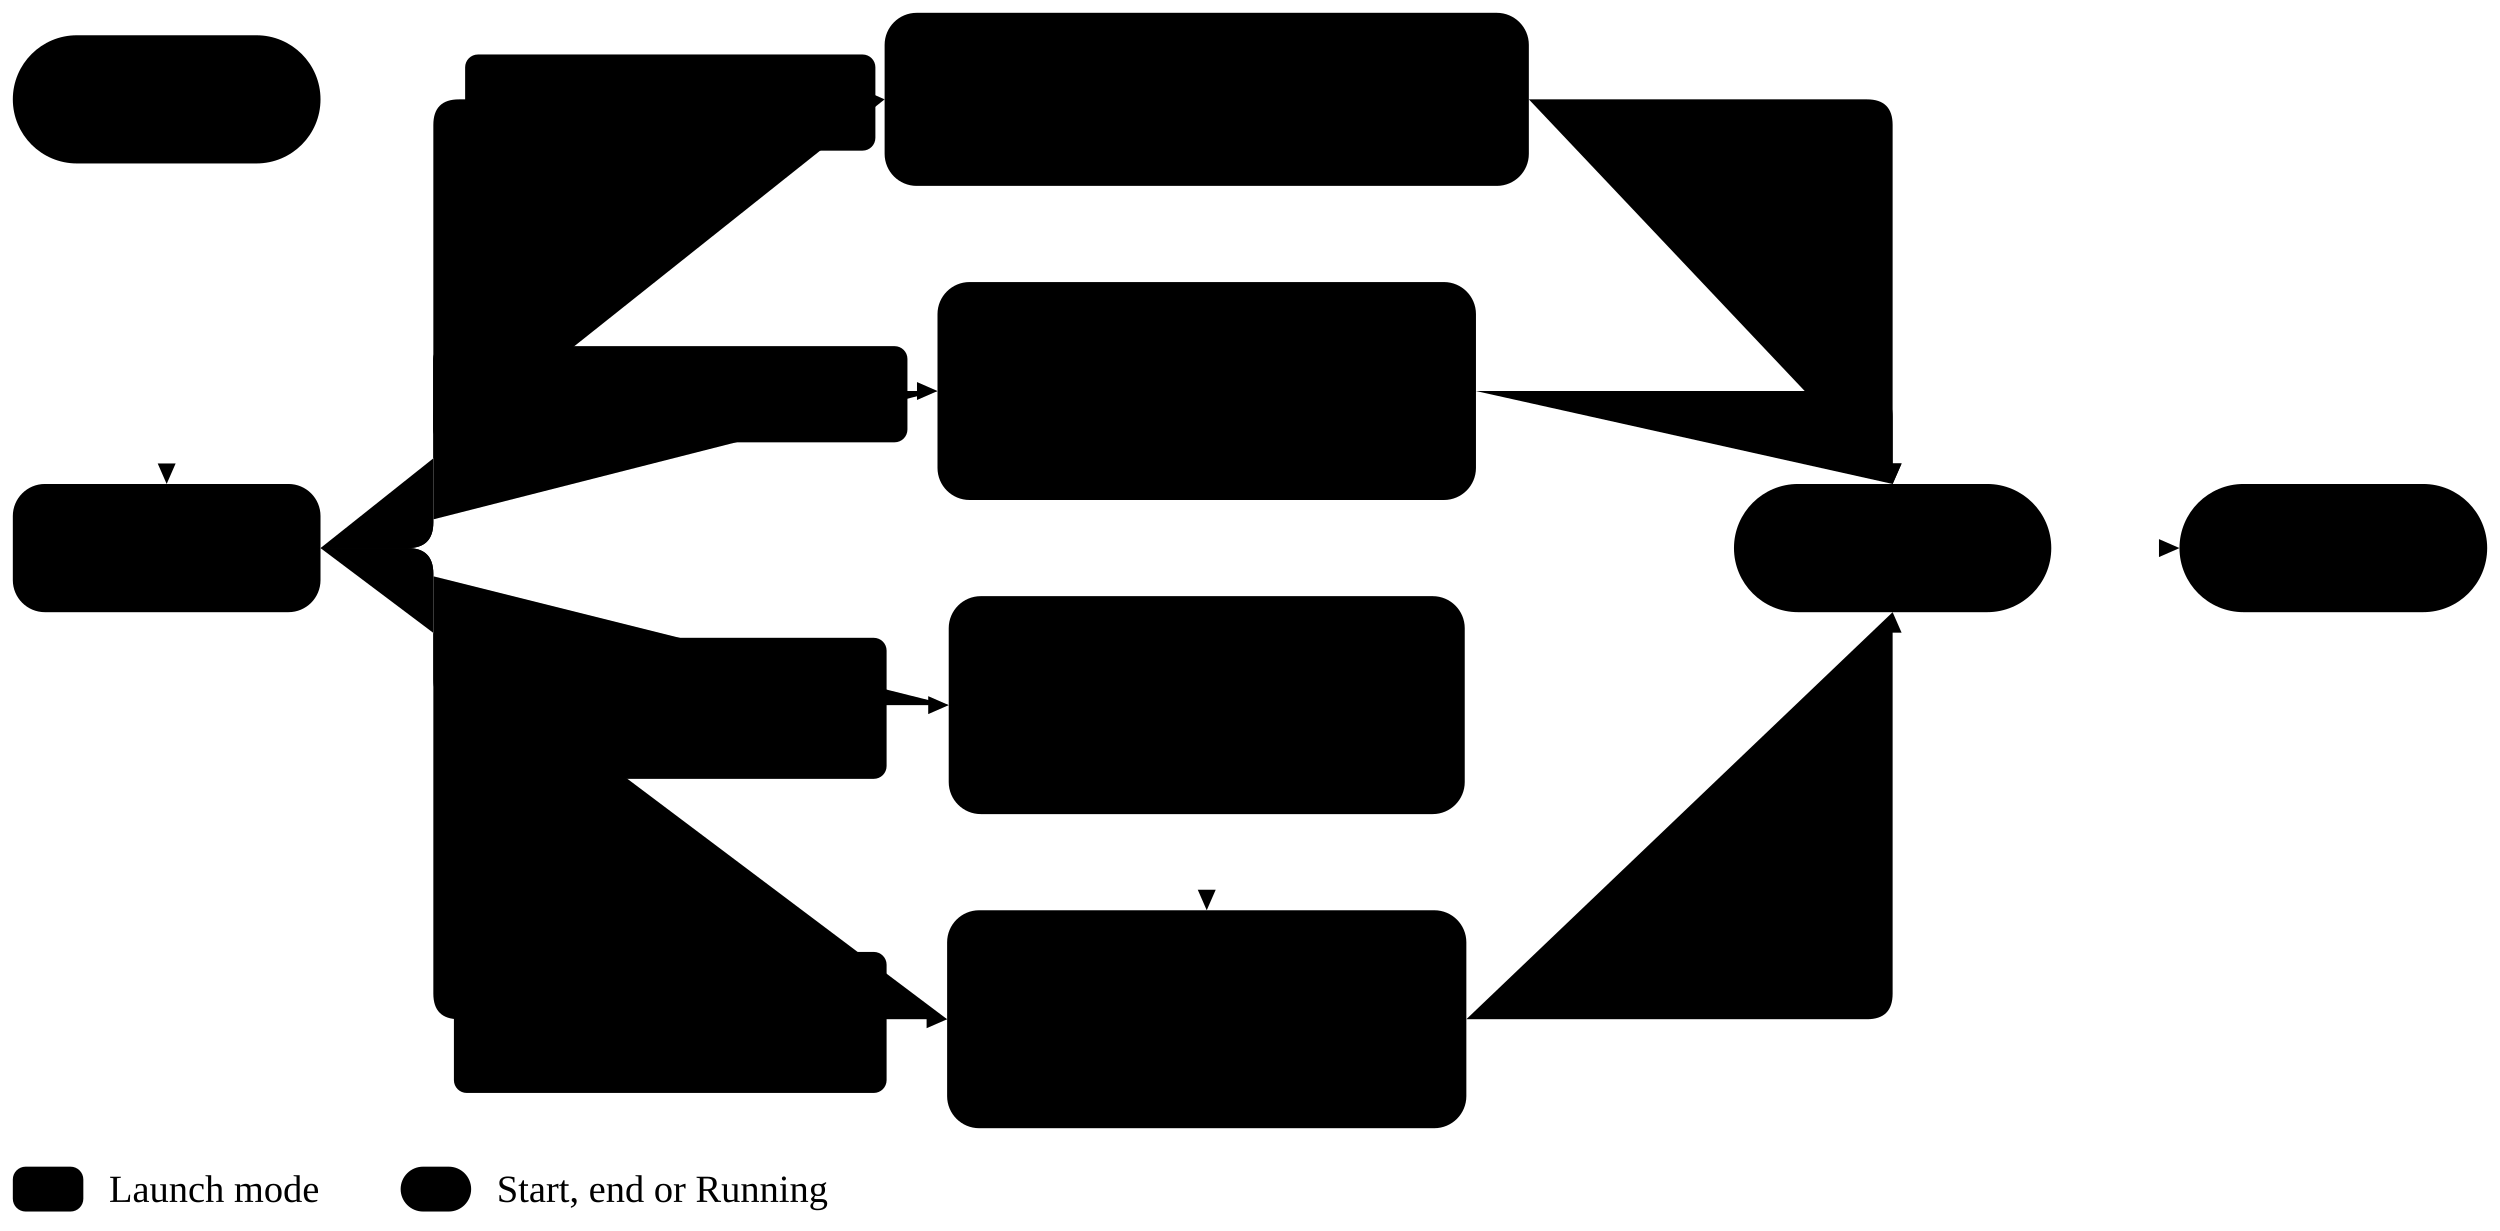
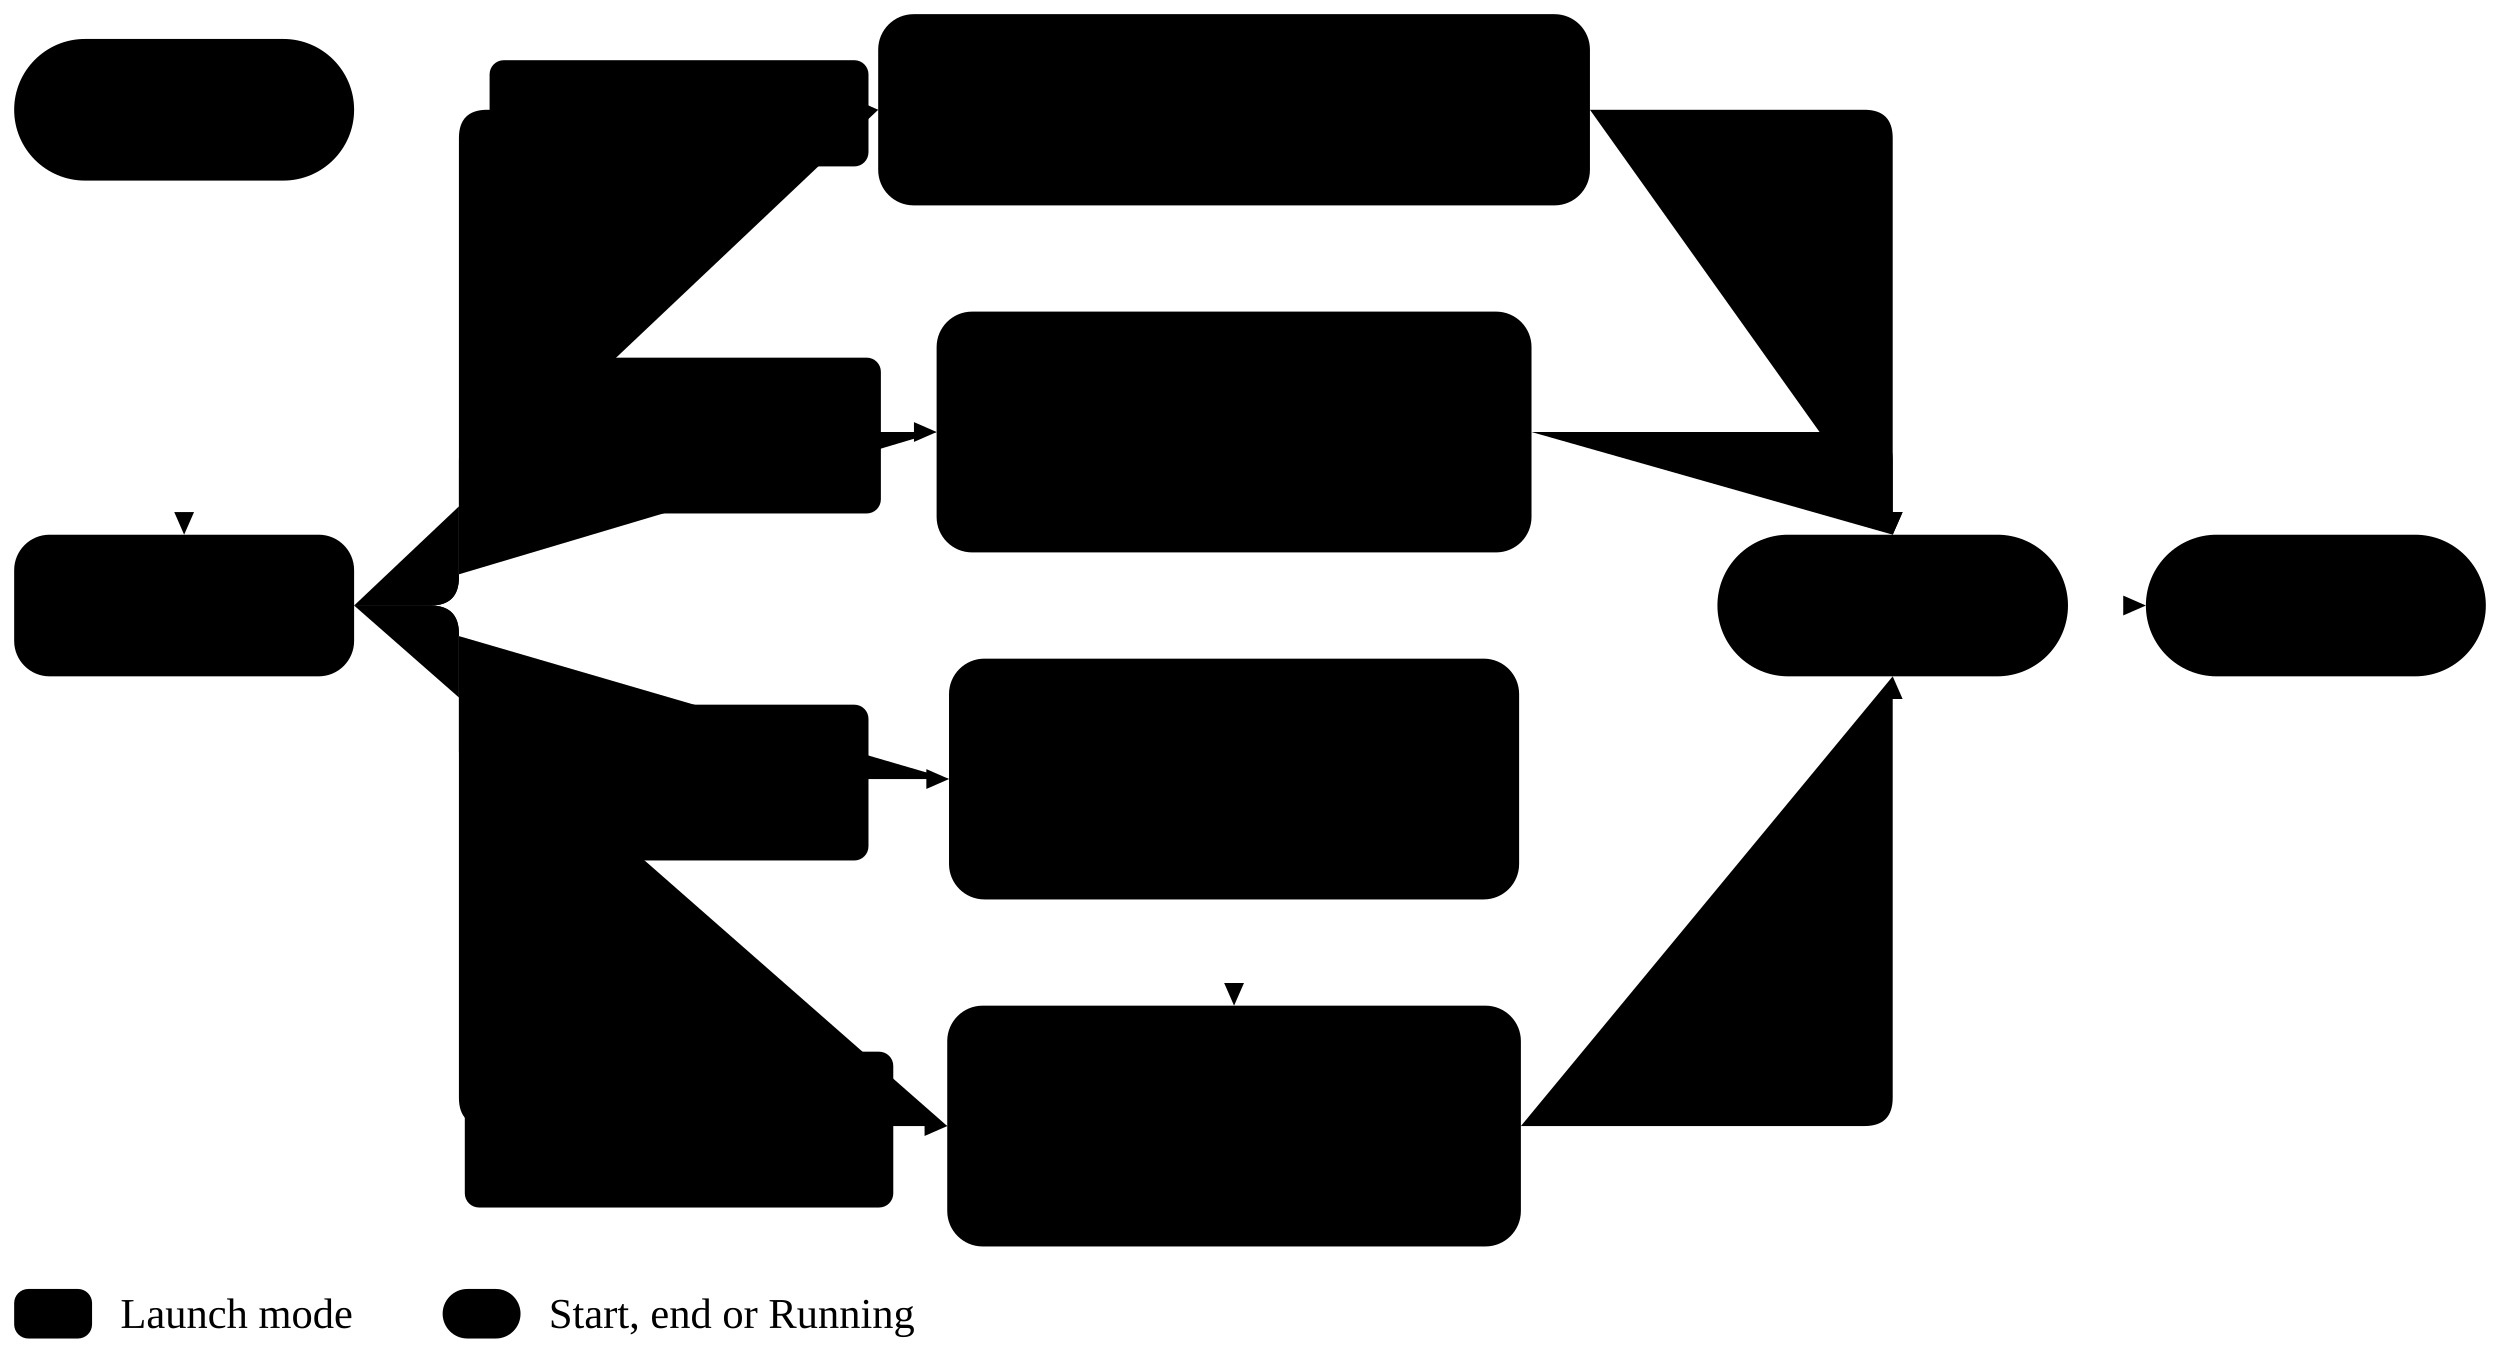
- <svg xmlns="http://www.w3.org/2000/svg" class="dgm flow" viewBox="0 0 780 384" width="780" role="img" aria-labelledby="startup-modes-w-t startup-modes-w-d">
+ <svg xmlns="http://www.w3.org/2000/svg" class="dgm flow" viewBox="0 0 706 384" width="706" role="img" aria-labelledby="startup-modes-w-t startup-modes-w-d">
  <defs>
    <marker id="startup-modes-w-a" viewBox="0 0 10 10" refX="9" refY="5" markerWidth="8" markerHeight="8" orient="auto-start-reverse">
      <path d="M1 1.5 9 5 1 8.5" class="d-arrow" />
    </marker>
    <marker id="startup-modes-w-ap" viewBox="0 0 10 10" refX="9" refY="5" markerWidth="8" markerHeight="8" orient="auto-start-reverse">
      <path d="M1 1.5 9 5 1 8.5" class="d-arrow d-arrow-strong" />
    </marker>
  </defs>
  <g transform="translate(4 4)">
    <path d="M48 47 L48 147" class="d-edge" marker-end="url(#startup-modes-w-a)" />
-     <path d="M96 167 L123.2 167 Q131.2 167 131.2 159 L131.2 35 Q131.2 27 139.2 27 L272 27" class="d-edge" marker-end="url(#startup-modes-w-a)" />
-     <path d="M96 167 L123.2 167 Q131.2 167 131.2 159 L131.2 126 Q131.2 118 139.2 118 L288.5 118" class="d-edge" marker-end="url(#startup-modes-w-a)" />
-     <path d="M96 167 L123.2 167 Q131.2 167 131.2 175 L131.2 208 Q131.2 216 139.2 216 L292 216" class="d-edge" marker-end="url(#startup-modes-w-a)" />
-     <path d="M96 167 L123.2 167 Q131.2 167 131.2 175 L131.2 306 Q131.2 314 139.2 314 L291.5 314" class="d-edge" marker-end="url(#startup-modes-w-a)" />
-     <path d="M372.5 250 L372.5 280" class="d-edge" marker-end="url(#startup-modes-w-a)" />
-     <path d="M473 27 L578.5 27 Q586.5 27 586.5 35 L586.5 147" class="d-edge" marker-end="url(#startup-modes-w-a)" />
-     <path d="M456.5 118 L578.5 118 Q586.5 118 586.5 126 L586.5 147" class="d-edge" marker-end="url(#startup-modes-w-a)" />
-     <path d="M453.5 314 L578.5 314 Q586.5 314 586.5 306 L586.5 187" class="d-edge" marker-end="url(#startup-modes-w-a)" />
-     <path d="M636 167 L676 167" class="d-edge" marker-end="url(#startup-modes-w-a)" />
+     <path d="M96 167 L117.6 167 Q125.6 167 125.6 159 L125.6 35 Q125.6 27 133.6 27 L244 27" class="d-edge" marker-end="url(#startup-modes-w-a)" />
+     <path d="M96 167 L117.6 167 Q125.6 167 125.6 159 L125.6 126 Q125.6 118 133.6 118 L260.5 118" class="d-edge" marker-end="url(#startup-modes-w-a)" />
+     <path d="M96 167 L117.6 167 Q125.6 167 125.6 175 L125.6 208 Q125.6 216 133.6 216 L264 216" class="d-edge" marker-end="url(#startup-modes-w-a)" />
+     <path d="M96 167 L117.6 167 Q125.6 167 125.6 175 L125.6 306 Q125.6 314 133.6 314 L263.5 314" class="d-edge" marker-end="url(#startup-modes-w-a)" />
+     <path d="M344.5 250 L344.5 280" class="d-edge" marker-end="url(#startup-modes-w-a)" />
+     <path d="M445 27 L522.5 27 Q530.5 27 530.5 35 L530.5 147" class="d-edge" marker-end="url(#startup-modes-w-a)" />
+     <path d="M428.5 118 L522.5 118 Q530.5 118 530.5 126 L530.5 147" class="d-edge" marker-end="url(#startup-modes-w-a)" />
+     <path d="M425.5 314 L522.5 314 Q530.5 314 530.5 306 L530.5 187" class="d-edge" marker-end="url(#startup-modes-w-a)" />
+     <path d="M580 167 L602 167" class="d-edge" marker-end="url(#startup-modes-w-a)" />
    <g class="d-node d-terminal">
      <rect x="0" y="7" width="96" height="40" rx="20" />
    </g>
    <text x="48" y="31" class="d-label" text-anchor="middle">Start</text>
    <g class="d-node d-service">
      <rect x="0" y="147" width="96" height="40" rx="10" />
    </g>
    <text x="48" y="171" class="d-label" text-anchor="middle">Launch</text>
    <g class="d-node d-service">
-       <rect x="272" y="0" width="201" height="54" rx="10" />
+       <rect x="244" y="0" width="201" height="54" rx="10" />
    </g>
-     <text x="372.5" y="24" class="d-label" text-anchor="middle">Reconnect</text>
-     <text x="372.5" y="39" class="d-meta" text-anchor="middle">build Casper from storage</text>
+     <text x="344.5" y="24" class="d-label" text-anchor="middle">Reconnect</text>
+     <text x="344.5" y="39" class="d-meta" text-anchor="middle">build Casper from storage</text>
    <g class="d-node d-service">
-       <rect x="288.5" y="84" width="168" height="68" rx="10" />
+       <rect x="260.5" y="84" width="168" height="68" rx="10" />
    </g>
-     <text x="372.5" y="108" class="d-label" text-anchor="middle">CeremonyMaster</text>
-     <text x="372.5" y="123" class="d-meta" text-anchor="middle">approvals collected,</text>
-     <text x="372.5" y="137" class="d-meta" text-anchor="middle">genesis approved</text>
+     <text x="344.5" y="108" class="d-label" text-anchor="middle">CeremonyMaster</text>
+     <text x="344.5" y="123" class="d-meta" text-anchor="middle">approvals collected,</text>
+     <text x="344.5" y="137" class="d-meta" text-anchor="middle">genesis approved</text>
    <g class="d-node d-service">
-       <rect x="292" y="182" width="161" height="68" rx="10" />
+       <rect x="264" y="182" width="161" height="68" rx="10" />
    </g>
-     <text x="372.5" y="206" class="d-label" text-anchor="middle">GenesisValidator</text>
-     <text x="372.5" y="221" class="d-meta" text-anchor="middle">candidate genesis</text>
-     <text x="372.5" y="235" class="d-meta" text-anchor="middle">block signed</text>
+     <text x="344.5" y="206" class="d-label" text-anchor="middle">GenesisValidator</text>
+     <text x="344.5" y="221" class="d-meta" text-anchor="middle">candidate genesis</text>
+     <text x="344.5" y="235" class="d-meta" text-anchor="middle">block signed</text>
    <g class="d-node d-service">
-       <rect x="291.5" y="280" width="162" height="68" rx="10" />
+       <rect x="263.5" y="280" width="162" height="68" rx="10" />
    </g>
-     <text x="372.5" y="304" class="d-label" text-anchor="middle">Initializing</text>
-     <text x="372.5" y="319" class="d-meta" text-anchor="middle">state imported from</text>
-     <text x="372.5" y="333" class="d-meta" text-anchor="middle">the network</text>
+     <text x="344.5" y="304" class="d-label" text-anchor="middle">Initializing</text>
+     <text x="344.5" y="319" class="d-meta" text-anchor="middle">state imported from</text>
+     <text x="344.5" y="333" class="d-meta" text-anchor="middle">the network</text>
    <g class="d-node d-terminal">
-       <rect x="537" y="147" width="99" height="40" rx="20" />
+       <rect x="481" y="147" width="99" height="40" rx="20" />
    </g>
-     <text x="586.5" y="171" class="d-label" text-anchor="middle">Running</text>
+     <text x="530.5" y="171" class="d-label" text-anchor="middle">Running</text>
    <g class="d-node d-terminal">
-       <rect x="676" y="147" width="96" height="40" rx="20" />
+       <rect x="602" y="147" width="96" height="40" rx="20" />
    </g>
-     <text x="724" y="171" class="d-label" text-anchor="middle">End</text>
-     <rect x="141.12" y="13" width="128" height="30" rx="4" class="d-chip" />
-     <rect x="131.12" y="104" width="148" height="30" rx="4" class="d-chip" />
-     <rect x="137.62" y="195" width="135" height="44" rx="4" class="d-chip" />
-     <rect x="137.62" y="293" width="135" height="44" rx="4" class="d-chip" />
-     <text x="205.12" y="24" class="d-elabel" text-anchor="middle">approved block in</text>
-     <text x="205.12" y="38" class="d-elabel" text-anchor="middle">storage</text>
-     <text x="205.12" y="115" class="d-elabel" text-anchor="middle">no approved block,</text>
-     <text x="205.12" y="129" class="d-elabel" text-anchor="middle">ceremony master mode</text>
-     <text x="205.12" y="206" class="d-elabel" text-anchor="middle">no approved block,</text>
-     <text x="205.12" y="220" class="d-elabel" text-anchor="middle">genesis validator</text>
-     <text x="205.12" y="234" class="d-elabel" text-anchor="middle">mode</text>
-     <text x="205.12" y="304" class="d-elabel" text-anchor="middle">no approved block,</text>
-     <text x="205.12" y="318" class="d-elabel" text-anchor="middle">join an existing</text>
-     <text x="205.12" y="332" class="d-elabel" text-anchor="middle">network</text>
+     <text x="650" y="171" class="d-label" text-anchor="middle">End</text>
+     <rect x="134.26" y="13" width="107" height="30" rx="4" class="d-chip" />
+     <rect x="130.76" y="97" width="114" height="44" rx="4" class="d-chip" />
+     <rect x="134.26" y="195" width="107" height="44" rx="4" class="d-chip" />
+     <rect x="127.26" y="293" width="121" height="44" rx="4" class="d-chip" />
+     <text x="187.76" y="24" class="d-elabel" text-anchor="middle">approved block</text>
+     <text x="187.76" y="38" class="d-elabel" text-anchor="middle">in storage</text>
+     <text x="187.76" y="108" class="d-elabel" text-anchor="middle">no approved</text>
+     <text x="187.76" y="122" class="d-elabel" text-anchor="middle">block, ceremony</text>
+     <text x="187.76" y="136" class="d-elabel" text-anchor="middle">master mode</text>
+     <text x="187.76" y="206" class="d-elabel" text-anchor="middle">no approved</text>
+     <text x="187.76" y="220" class="d-elabel" text-anchor="middle">block, genesis</text>
+     <text x="187.76" y="234" class="d-elabel" text-anchor="middle">validator mode</text>
+     <text x="187.76" y="304" class="d-elabel" text-anchor="middle">no approved</text>
+     <text x="187.76" y="318" class="d-elabel" text-anchor="middle">block, join an</text>
+     <text x="187.76" y="332" class="d-elabel" text-anchor="middle">existing network</text>
  </g>
  <g class="d-node d-service">
    <rect x="4" y="364" width="22" height="14" rx="4" />
  </g>
  <text x="34" y="375" class="d-meta">Launch mode</text>
  <g class="d-node d-terminal">
    <rect x="125" y="364" width="22" height="14" rx="7" />
  </g>
  <text x="155" y="375" class="d-meta">Start, end or Running</text>
</svg>
